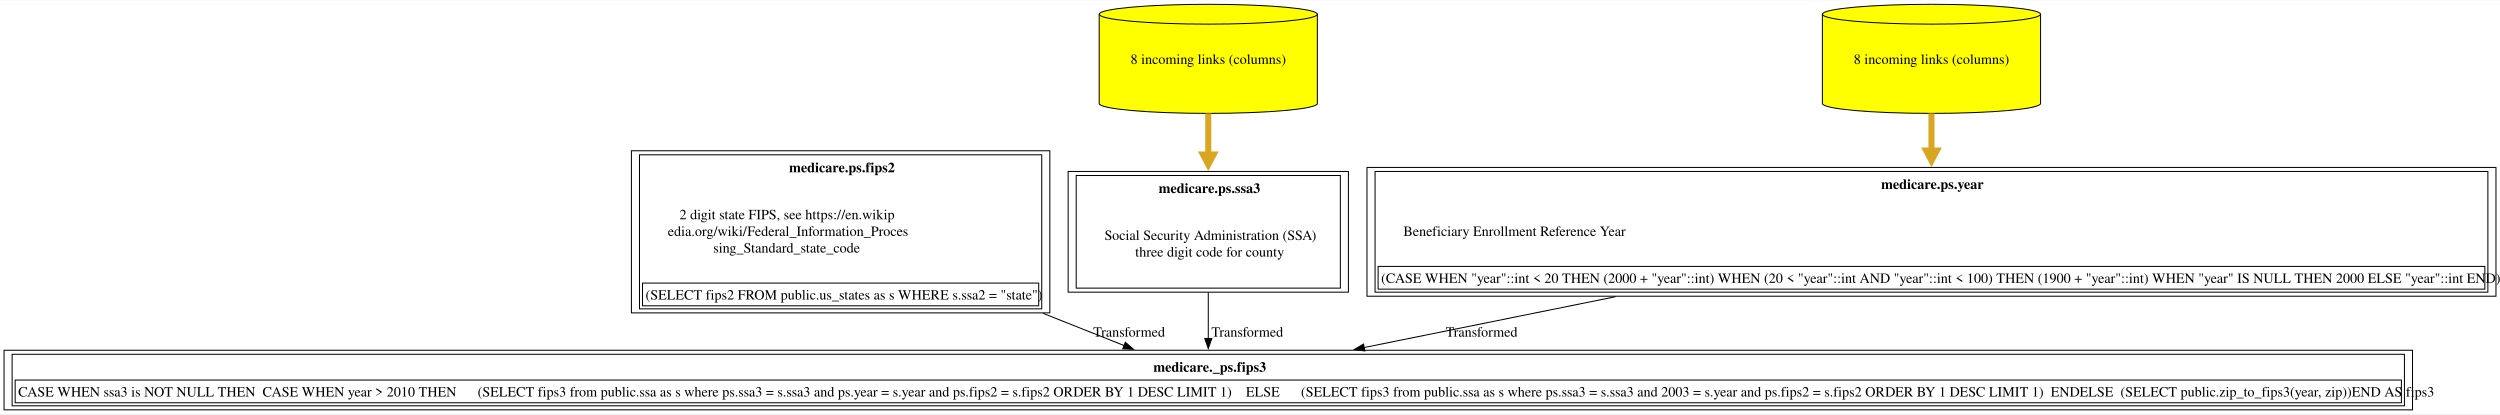
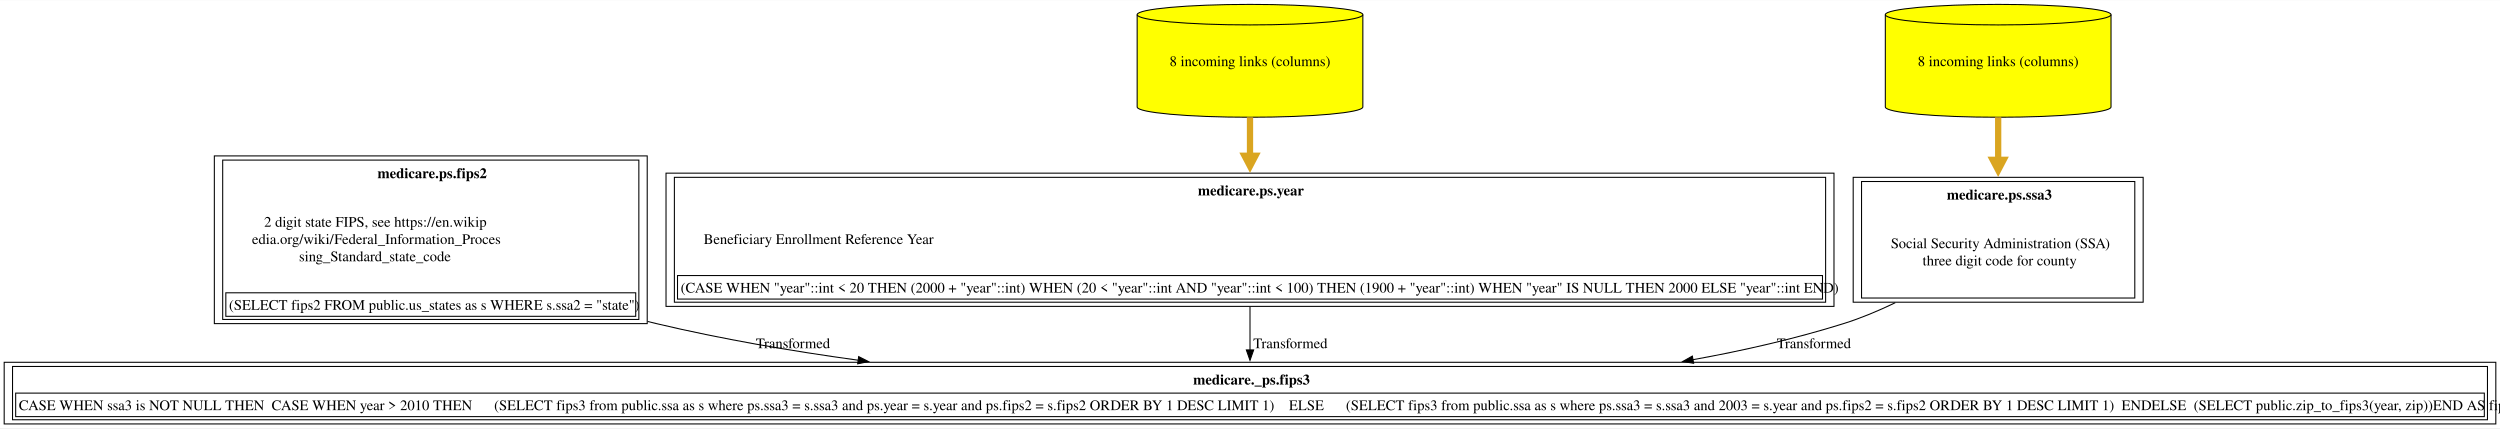
- <svg xmlns="http://www.w3.org/2000/svg" xmlns:xlink="http://www.w3.org/1999/xlink" width="2475pt" height="410pt" viewBox="0.00 0.00 2475.12 409.50">
+ <svg xmlns="http://www.w3.org/2000/svg" xmlns:xlink="http://www.w3.org/1999/xlink" width="2393pt" height="410pt" viewBox="0.00 0.00 2392.50 409.50">
  <g id="graph0" class="graph" transform="scale(1 1) rotate(0) translate(4 405.5)">
-     <polygon fill="white" stroke="none" points="-4,4 -4,-405.5 2471.12,-405.5 2471.12,4 -4,4" />
+     <polygon fill="white" stroke="none" points="-4,4 -4,-405.5 2388.5,-405.5 2388.5,4 -4,4" />
    <g id="node1" class="node">
      <g id="a_node1">
        <a xlink:href="../medicare._ps/fips3.html" xlink:title="&lt;TABLE&gt;" target="_blank">
          <polygon fill="none" stroke="black" points="2384.5,-59 0,-59 0,0 2384.5,0 2384.5,-59" />
          <text text-anchor="start" x="1137.88" y="-37.7" font-family="Times,serif" font-weight="bold" font-size="14.00">medicare._ps.fips3</text>
          <polygon fill="none" stroke="black" points="11,-7 11,-29.5 2373.5,-29.5 2373.5,-7 11,-7" />
          <text text-anchor="start" x="14" y="-13.2" font-family="Times,serif" font-size="14.00">CASE WHEN ssa3 is NOT NULL THEN  CASE WHEN year &gt; 2010 THEN      (SELECT fips3 from public.ssa as s where ps.ssa3 = s.ssa3 and ps.year = s.year and ps.fips2 = s.fips2 ORDER BY 1 DESC LIMIT 1)    ELSE      (SELECT fips3 from public.ssa as s where ps.ssa3 = s.ssa3 and 2003 = s.year and ps.fips2 = s.fips2 ORDER BY 1 DESC LIMIT 1)  ENDELSE  (SELECT public.zip_to_fips3(year, zip))END AS fips3</text>
          <polygon fill="none" stroke="black" points="8,-4 8,-55 2376.5,-55 2376.5,-4 8,-4" />
        </a>
      </g>
    </g>
    <g id="node2" class="node">
      <g id="a_node2">
        <a xlink:href="../medicare.ps/fips2.html" xlink:title="&lt;TABLE&gt;" target="_blank">
-           <polygon fill="none" stroke="black" points="1035.38,-256.5 621.12,-256.5 621.12,-96 1035.38,-96 1035.38,-256.5" />
-           <text text-anchor="start" x="777.25" y="-235.2" font-family="Times,serif" font-weight="bold" font-size="14.00">medicare.ps.fips2</text>
-           <text text-anchor="start" x="668.75" y="-188.7" font-family="Times,serif" font-size="14.00">2 digit state FIPS, see https://en.wikip</text>
-           <text text-anchor="start" x="657.12" y="-172.2" font-family="Times,serif" font-size="14.00">edia.org/wiki/Federal_Information_Proces</text>
-           <text text-anchor="start" x="702.12" y="-155.7" font-family="Times,serif" font-size="14.00">sing_Standard_state_code</text>
-           <polygon fill="none" stroke="black" points="632.12,-103 632.12,-125.5 1024.38,-125.5 1024.38,-103 632.12,-103" />
-           <text text-anchor="start" x="635.12" y="-109.2" font-family="Times,serif" font-size="14.00">(SELECT fips2 FROM public.us_states as s WHERE s.ssa2 = "state")</text>
-           <polygon fill="none" stroke="black" points="629.12,-100 629.12,-252.5 1027.38,-252.5 1027.38,-100 629.12,-100" />
+           <polygon fill="none" stroke="black" points="615.38,-256.5 201.12,-256.5 201.12,-96 615.38,-96 615.38,-256.5" />
+           <text text-anchor="start" x="357.25" y="-235.2" font-family="Times,serif" font-weight="bold" font-size="14.00">medicare.ps.fips2</text>
+           <text text-anchor="start" x="248.75" y="-188.7" font-family="Times,serif" font-size="14.00">2 digit state FIPS, see https://en.wikip</text>
+           <text text-anchor="start" x="237.12" y="-172.2" font-family="Times,serif" font-size="14.00">edia.org/wiki/Federal_Information_Proces</text>
+           <text text-anchor="start" x="282.12" y="-155.7" font-family="Times,serif" font-size="14.00">sing_Standard_state_code</text>
+           <polygon fill="none" stroke="black" points="212.12,-103 212.12,-125.5 604.38,-125.5 604.38,-103 212.12,-103" />
+           <text text-anchor="start" x="215.12" y="-109.2" font-family="Times,serif" font-size="14.00">(SELECT fips2 FROM public.us_states as s WHERE s.ssa2 = "state")</text>
+           <polygon fill="none" stroke="black" points="209.12,-100 209.12,-252.5 607.38,-252.5 607.38,-100 209.12,-100" />
        </a>
      </g>
    </g>
    <g id="edge1" class="edge">
-       <path fill="none" stroke="black" d="M1028.62,-95.57C1056.93,-84.31 1084.65,-73.29 1108.99,-63.61" />
-       <polygon fill="black" stroke="black" points="1110.16,-66.91 1118.16,-59.96 1107.57,-60.41 1110.16,-66.91" />
-       <text text-anchor="middle" x="1113.88" y="-72.45" font-family="Times,serif" font-size="14.00">  Transformed</text>
+       <path fill="none" stroke="black" d="M615.76,-98.08C618.6,-97.36 621.43,-96.67 624.25,-96 686.1,-81.31 752.56,-69.87 817.44,-60.97" />
+       <polygon fill="black" stroke="black" points="817.74,-64.46 827.18,-59.65 816.8,-57.52 817.74,-64.46" />
+       <text text-anchor="middle" x="754.88" y="-72.45" font-family="Times,serif" font-size="14.00">  Transformed</text>
    </g>
    <g id="node3" class="node">
      <g id="a_node3">
-         <a xlink:href="../medicare.ps/ssa3.html" xlink:title="&lt;TABLE&gt;" target="_blank">
-           <polygon fill="none" stroke="black" points="1331,-236 1053.5,-236 1053.5,-116.5 1331,-116.5 1331,-236" />
-           <text text-anchor="start" x="1143.12" y="-214.7" font-family="Times,serif" font-weight="bold" font-size="14.00">medicare.ps.ssa3</text>
-           <text text-anchor="start" x="1089.5" y="-168.2" font-family="Times,serif" font-size="14.00">Social Security Administration (SSA)</text>
-           <text text-anchor="start" x="1119.88" y="-151.7" font-family="Times,serif" font-size="14.00">three digit code for county</text>
-           <polygon fill="none" stroke="black" points="1061.5,-120.5 1061.5,-232 1323,-232 1323,-120.5 1061.5,-120.5" />
+         <a xlink:href="../medicare.ps/year.html" xlink:title="&lt;TABLE&gt;" target="_blank">
+           <polygon fill="none" stroke="black" points="1751.12,-240 633.38,-240 633.38,-112.5 1751.12,-112.5 1751.12,-240" />
+           <text text-anchor="start" x="1142.38" y="-218.7" font-family="Times,serif" font-weight="bold" font-size="14.00">medicare.ps.year</text>
+           <text text-anchor="start" x="669.38" y="-172.2" font-family="Times,serif" font-size="14.00">Beneficiary Enrollment Reference Year</text>
+           <polygon fill="none" stroke="black" points="644.38,-119.5 644.38,-142 1740.12,-142 1740.12,-119.5 644.38,-119.5" />
+           <text text-anchor="start" x="647.38" y="-125.7" font-family="Times,serif" font-size="14.00">(CASE WHEN "year"::int &lt; 20 THEN (2000 + "year"::int) WHEN (20 &lt; "year"::int AND "year"::int &lt; 100) THEN (1900 + "year"::int) WHEN "year" IS NULL THEN 2000 ELSE "year"::int END)</text>
+           <polygon fill="none" stroke="black" points="641.38,-116.5 641.38,-236 1743.12,-236 1743.12,-116.5 641.38,-116.5" />
        </a>
      </g>
    </g>
    <g id="edge2" class="edge">
-       <path fill="none" stroke="black" d="M1192.25,-116.37C1192.25,-100.97 1192.25,-84.71 1192.25,-70.54" />
-       <polygon fill="black" stroke="black" points="1195.75,-70.7 1192.25,-60.7 1188.75,-70.7 1195.75,-70.7" />
+       <path fill="none" stroke="black" d="M1192.25,-112.18C1192.25,-98.07 1192.25,-83.47 1192.25,-70.59" />
+       <polygon fill="black" stroke="black" points="1195.75,-70.82 1192.25,-60.82 1188.75,-70.82 1195.75,-70.82" />
      <text text-anchor="middle" x="1230.88" y="-72.45" font-family="Times,serif" font-size="14.00">  Transformed</text>
    </g>
    <g id="node4" class="node">
      <g id="a_node4">
-         <a xlink:href="../medicare.ps/ssa3.html" xlink:title="8 incoming links (columns)" target="_blank">
+         <a xlink:href="../medicare.ps/year.html" xlink:title="8 incoming links (columns)" target="_blank">
          <path fill="yellow" stroke="black" d="M1300.25,-391.68C1300.25,-397.1 1251.84,-401.5 1192.25,-401.5 1132.66,-401.5 1084.25,-397.1 1084.25,-391.68 1084.25,-391.68 1084.25,-303.32 1084.25,-303.32 1084.25,-297.9 1132.66,-293.5 1192.25,-293.5 1251.84,-293.5 1300.25,-297.9 1300.25,-303.32 1300.25,-303.32 1300.25,-391.68 1300.25,-391.68" />
          <path fill="none" stroke="black" d="M1300.25,-391.68C1300.25,-386.26 1251.84,-381.86 1192.25,-381.86 1132.66,-381.86 1084.25,-386.26 1084.25,-391.68" />
          <text text-anchor="middle" x="1192.25" y="-342.45" font-family="Times,serif" font-size="14.00">8 incoming links (columns)</text>
        </a>
      </g>
    </g>
    <g id="edge3" class="edge">
-       <path fill="none" stroke="goldenrod" stroke-width="6" d="M1192.25,-293.41C1192.25,-280.38 1192.25,-266.19 1192.25,-252.34" />
-       <polygon fill="goldenrod" stroke="goldenrod" stroke-width="6" points="1197.5,-252.79 1192.25,-242.79 1187,-252.79 1197.5,-252.79" />
+       <path fill="none" stroke="goldenrod" stroke-width="6" d="M1192.25,-293.41C1192.25,-281.68 1192.25,-269.01 1192.25,-256.5" />
+       <polygon fill="goldenrod" stroke="goldenrod" stroke-width="6" points="1197.5,-256.68 1192.25,-246.68 1187,-256.68 1197.5,-256.68" />
    </g>
    <g id="node5" class="node">
      <g id="a_node5">
-         <a xlink:href="../medicare.ps/year.html" xlink:title="&lt;TABLE&gt;" target="_blank">
-           <polygon fill="none" stroke="black" points="2467.12,-240 1349.38,-240 1349.38,-112.5 2467.12,-112.5 2467.12,-240" />
-           <text text-anchor="start" x="1858.38" y="-218.7" font-family="Times,serif" font-weight="bold" font-size="14.00">medicare.ps.year</text>
-           <text text-anchor="start" x="1385.38" y="-172.2" font-family="Times,serif" font-size="14.00">Beneficiary Enrollment Reference Year</text>
-           <polygon fill="none" stroke="black" points="1360.38,-119.5 1360.38,-142 2456.12,-142 2456.12,-119.5 1360.38,-119.5" />
-           <text text-anchor="start" x="1363.38" y="-125.7" font-family="Times,serif" font-size="14.00">(CASE WHEN "year"::int &lt; 20 THEN (2000 + "year"::int) WHEN (20 &lt; "year"::int AND "year"::int &lt; 100) THEN (1900 + "year"::int) WHEN "year" IS NULL THEN 2000 ELSE "year"::int END)</text>
-           <polygon fill="none" stroke="black" points="1357.38,-116.5 1357.38,-236 2459.12,-236 2459.12,-116.5 1357.38,-116.5" />
+         <a xlink:href="../medicare.ps/ssa3.html" xlink:title="&lt;TABLE&gt;" target="_blank">
+           <polygon fill="none" stroke="black" points="2047,-236 1769.5,-236 1769.5,-116.5 2047,-116.5 2047,-236" />
+           <text text-anchor="start" x="1859.12" y="-214.7" font-family="Times,serif" font-weight="bold" font-size="14.00">medicare.ps.ssa3</text>
+           <text text-anchor="start" x="1805.5" y="-168.2" font-family="Times,serif" font-size="14.00">Social Security Administration (SSA)</text>
+           <text text-anchor="start" x="1835.88" y="-151.7" font-family="Times,serif" font-size="14.00">three digit code for county</text>
+           <polygon fill="none" stroke="black" points="1777.5,-120.5 1777.5,-232 2039,-232 2039,-120.5 1777.5,-120.5" />
        </a>
      </g>
    </g>
    <g id="edge4" class="edge">
-       <path fill="none" stroke="black" d="M1595.5,-112.02C1509.21,-94.58 1419.36,-76.41 1346.42,-61.67" />
-       <polygon fill="black" stroke="black" points="1347.31,-58.28 1336.81,-59.73 1345.92,-65.14 1347.31,-58.28" />
-       <text text-anchor="middle" x="1462.88" y="-72.45" font-family="Times,serif" font-size="14.00">  Transformed</text>
+       <path fill="none" stroke="black" d="M1809.77,-116.01C1793.65,-108.23 1776.8,-101.18 1760.25,-96 1714.23,-81.6 1665.22,-70.31 1616.02,-61.46" />
+       <polygon fill="black" stroke="black" points="1616.8,-58.05 1606.35,-59.76 1615.59,-64.94 1616.8,-58.05" />
+       <text text-anchor="middle" x="1731.88" y="-72.45" font-family="Times,serif" font-size="14.00">  Transformed</text>
    </g>
    <g id="node6" class="node">
      <g id="a_node6">
-         <a xlink:href="../medicare.ps/year.html" xlink:title="8 incoming links (columns)" target="_blank">
+         <a xlink:href="../medicare.ps/ssa3.html" xlink:title="8 incoming links (columns)" target="_blank">
          <path fill="yellow" stroke="black" d="M2016.25,-391.68C2016.25,-397.1 1967.84,-401.5 1908.25,-401.5 1848.66,-401.5 1800.25,-397.1 1800.25,-391.68 1800.25,-391.68 1800.25,-303.32 1800.25,-303.32 1800.25,-297.9 1848.66,-293.5 1908.25,-293.5 1967.84,-293.5 2016.25,-297.9 2016.25,-303.32 2016.25,-303.32 2016.25,-391.68 2016.25,-391.68" />
          <path fill="none" stroke="black" d="M2016.25,-391.68C2016.25,-386.26 1967.84,-381.86 1908.25,-381.86 1848.66,-381.86 1800.25,-386.26 1800.25,-391.68" />
          <text text-anchor="middle" x="1908.25" y="-342.45" font-family="Times,serif" font-size="14.00">8 incoming links (columns)</text>
        </a>
      </g>
    </g>
    <g id="edge5" class="edge">
-       <path fill="none" stroke="goldenrod" stroke-width="6" d="M1908.25,-293.41C1908.25,-281.68 1908.25,-269.01 1908.25,-256.5" />
-       <polygon fill="goldenrod" stroke="goldenrod" stroke-width="6" points="1913.5,-256.68 1908.25,-246.68 1903,-256.68 1913.5,-256.68" />
+       <path fill="none" stroke="goldenrod" stroke-width="6" d="M1908.25,-293.41C1908.25,-280.38 1908.25,-266.19 1908.25,-252.34" />
+       <polygon fill="goldenrod" stroke="goldenrod" stroke-width="6" points="1913.5,-252.79 1908.25,-242.79 1903,-252.79 1913.5,-252.79" />
    </g>
  </g>
</svg>
